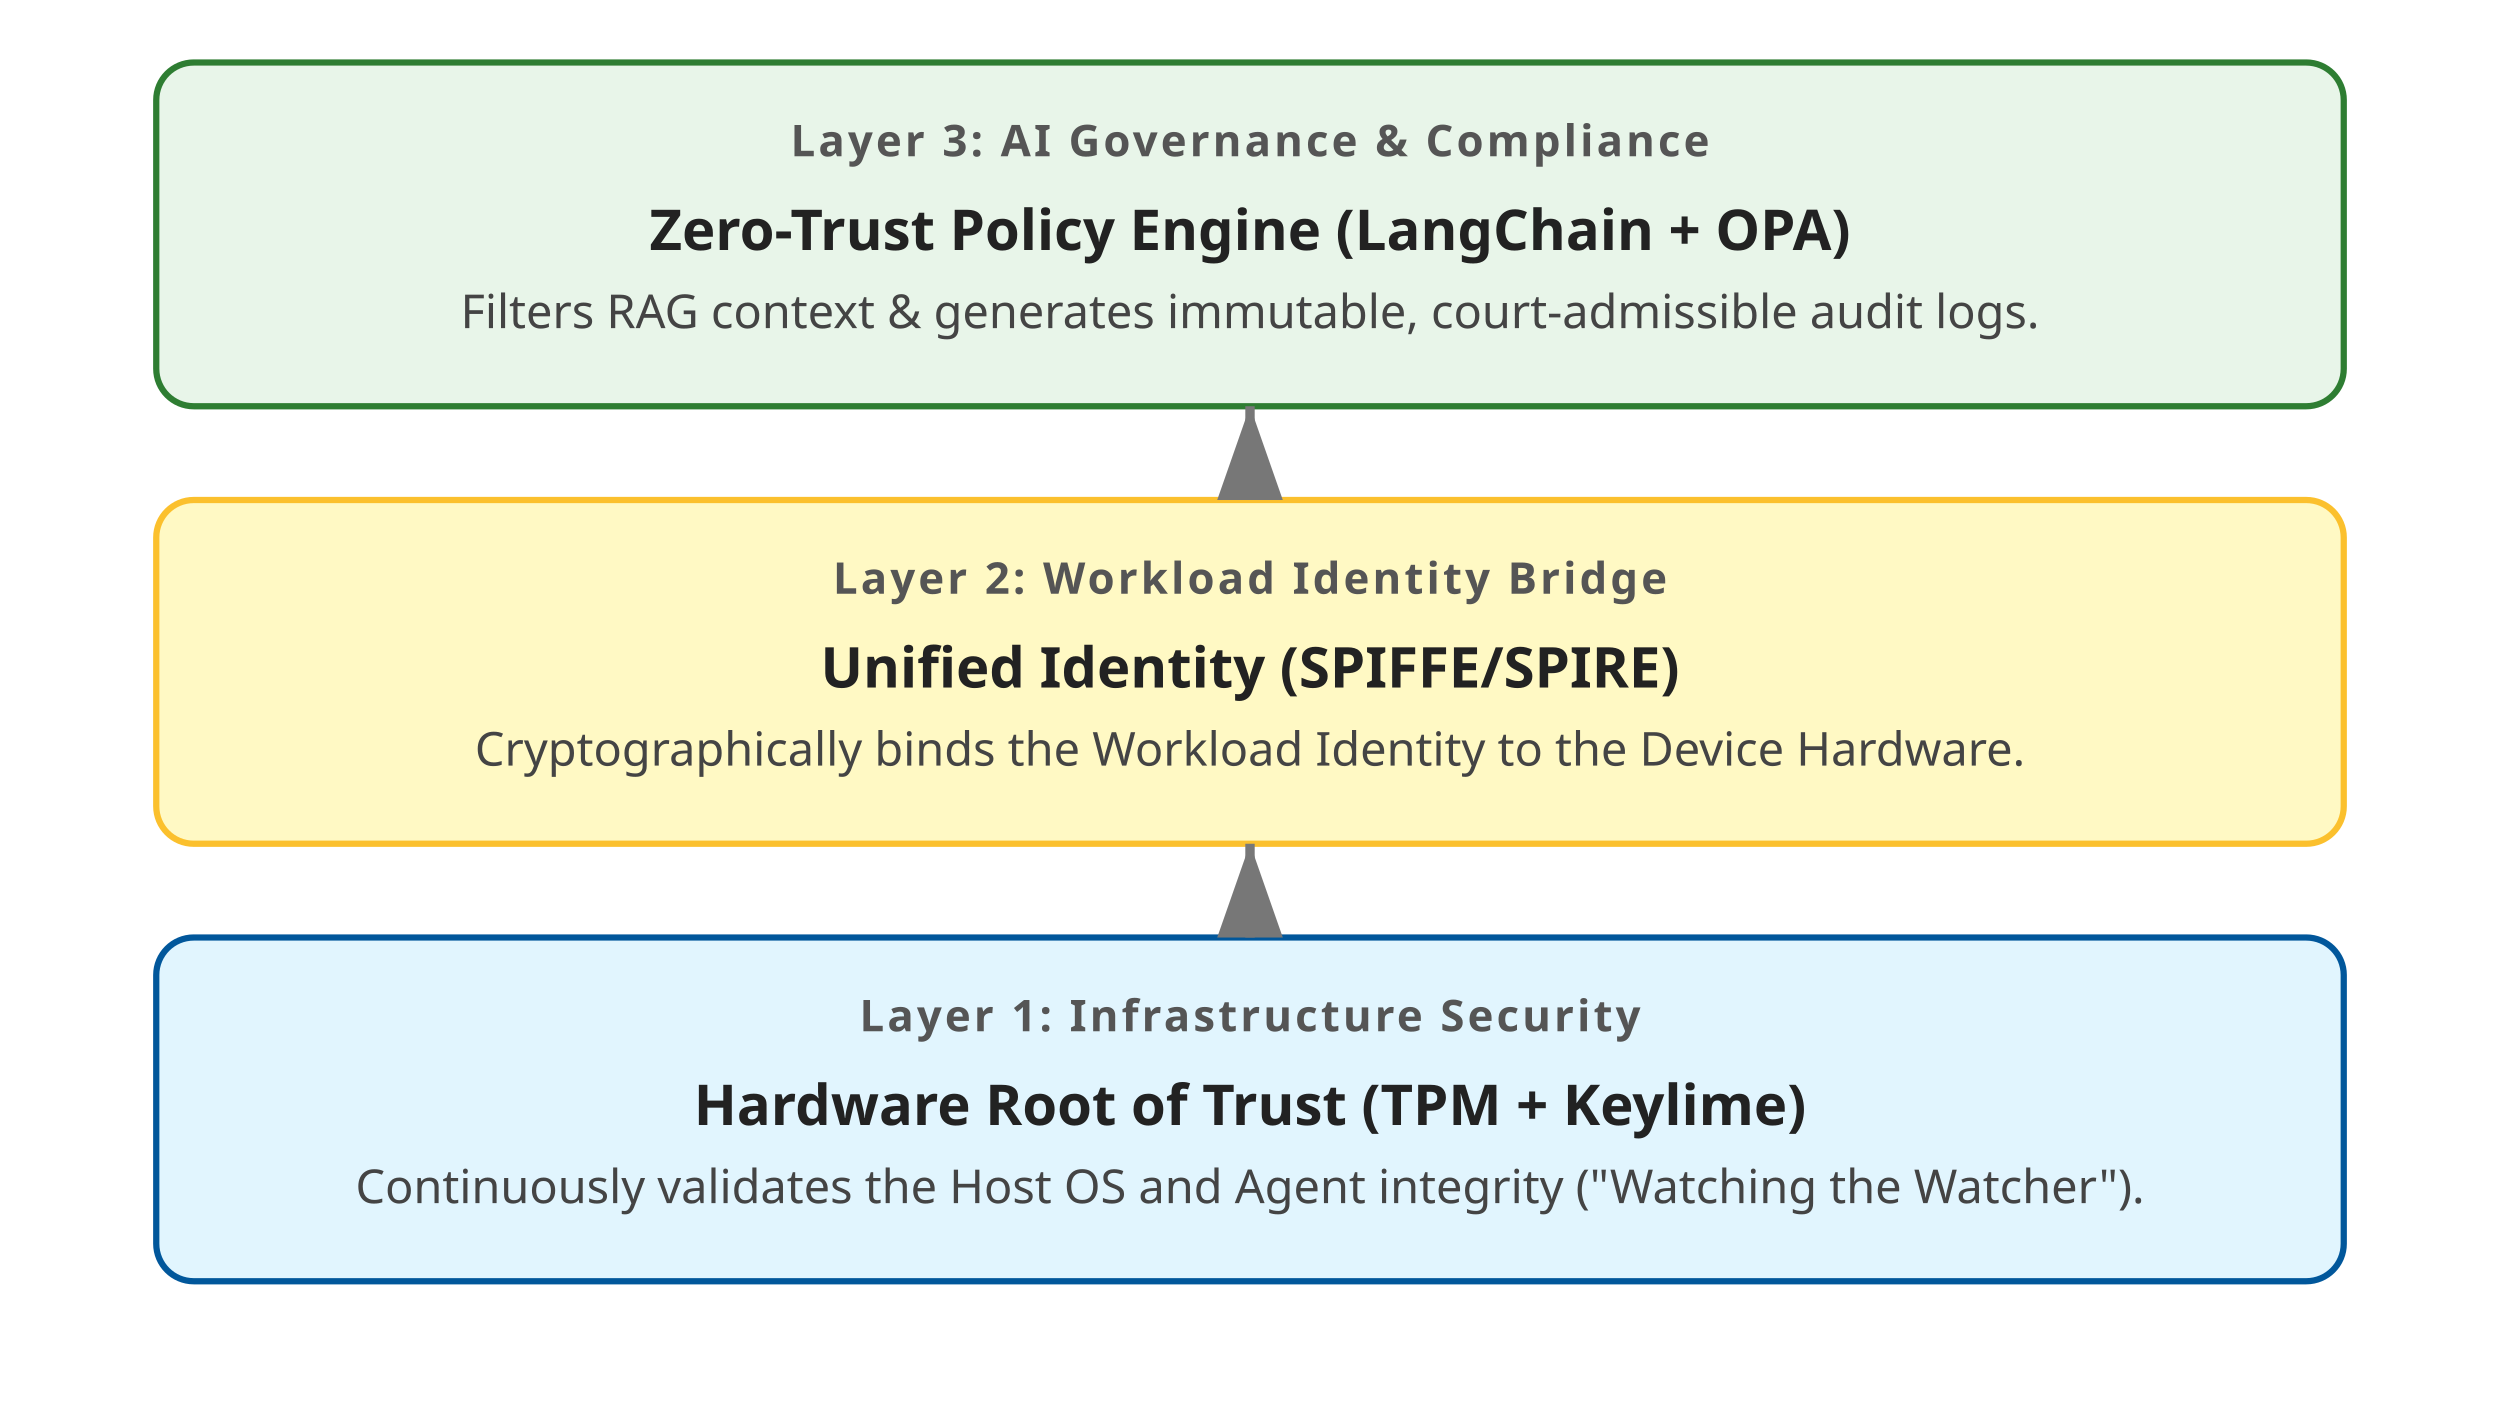
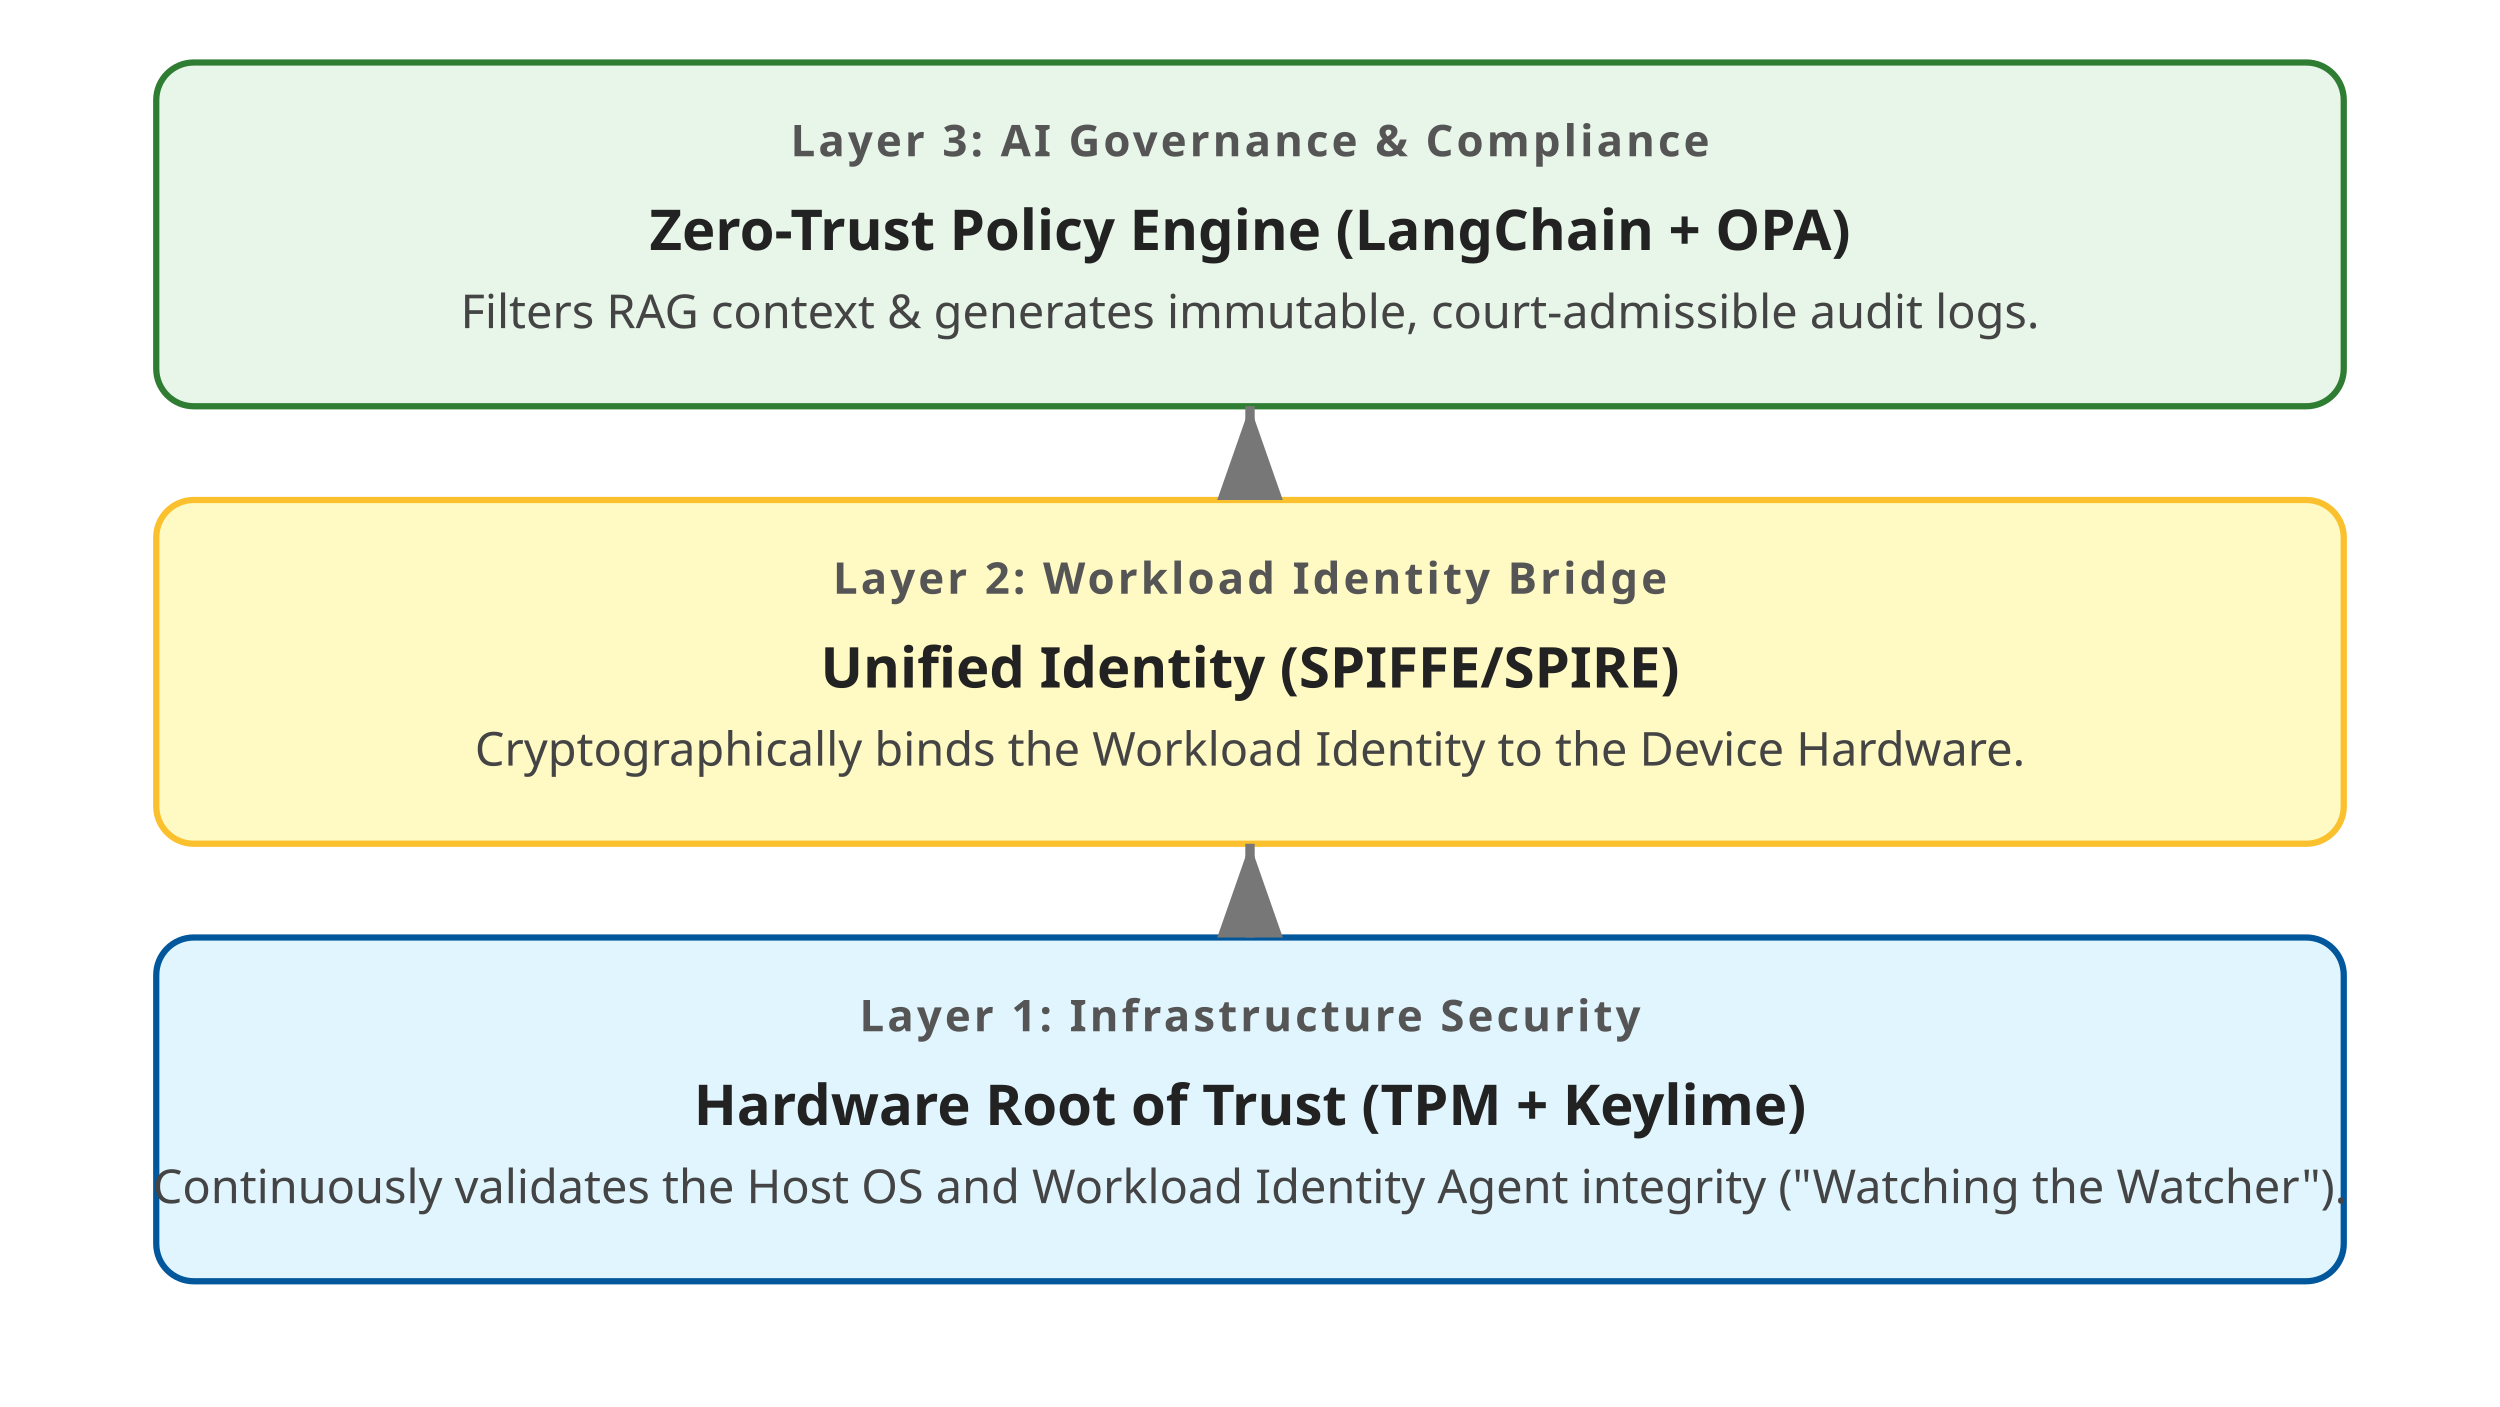
<svg xmlns="http://www.w3.org/2000/svg" viewBox="0 0 800 450">
  <style>
    /* Centered Title Style */
    .layer-title { font-family: sans-serif; font-size: 14px; font-weight: bold; fill: #555; letter-spacing: 1px; text-transform: uppercase; }
    .mechanism { font-family: sans-serif; font-size: 18px; font-weight: 800; fill: #222; }
    .value-prop { font-family: sans-serif; font-size: 15px; fill: #444; }
    .arrow { stroke: #777; stroke-width: 3; marker-end: url(#arrowhead); }
  </style>
  <defs>
    <marker id="arrowhead" markerWidth="10" markerHeight="7" refX="10" refY="3.5" orient="auto">
      <polygon points="0 0, 10 3.5, 0 7" fill="#777" />
    </marker>
  </defs>
  <rect x="50" y="20" width="700" height="110" rx="12" fill="#e8f5e9" stroke="#2e7d32" stroke-width="2" />
  <text x="400" y="50" text-anchor="middle" class="layer-title">Layer 3: AI Governance &amp; Compliance</text>
  <text x="400" y="80" text-anchor="middle" class="mechanism">Zero-Trust Policy Engine (LangChain + OPA)</text>
  <text x="400" y="105" text-anchor="middle" class="value-prop">Filters RAG context &amp; generates immutable, court-admissible audit logs.</text>
  <rect x="50" y="160" width="700" height="110" rx="12" fill="#fff9c4" stroke="#fbc02d" stroke-width="2" />
  <text x="400" y="190" text-anchor="middle" class="layer-title">Layer 2: Workload Identity Bridge</text>
  <text x="400" y="220" text-anchor="middle" class="mechanism">Unified Identity (SPIFFE/SPIRE)</text>
  <text x="400" y="245" text-anchor="middle" class="value-prop">Cryptographically binds the Workload Identity to the Device Hardware.</text>
  <rect x="50" y="300" width="700" height="110" rx="12" fill="#e1f5fe" stroke="#01579b" stroke-width="2" />
  <text x="400" y="330" text-anchor="middle" class="layer-title">Layer 1: Infrastructure Security</text>
  <text x="400" y="360" text-anchor="middle" class="mechanism">Hardware Root of Trust (TPM + Keylime)</text>
-   <text x="400" y="385" text-anchor="middle" class="value-prop">Continuously validates the Host OS and Agent integrity ("Watching the Watcher").</text>
+   <text x="400" y="385" text-anchor="middle" class="value-prop">Continuously validates the Host OS and Workload Identity Agent integrity ("Watching the Watcher").</text>
  <line x1="400" y1="300" x2="400" y2="270" class="arrow" />
  <line x1="400" y1="160" x2="400" y2="130" class="arrow" />
</svg>
